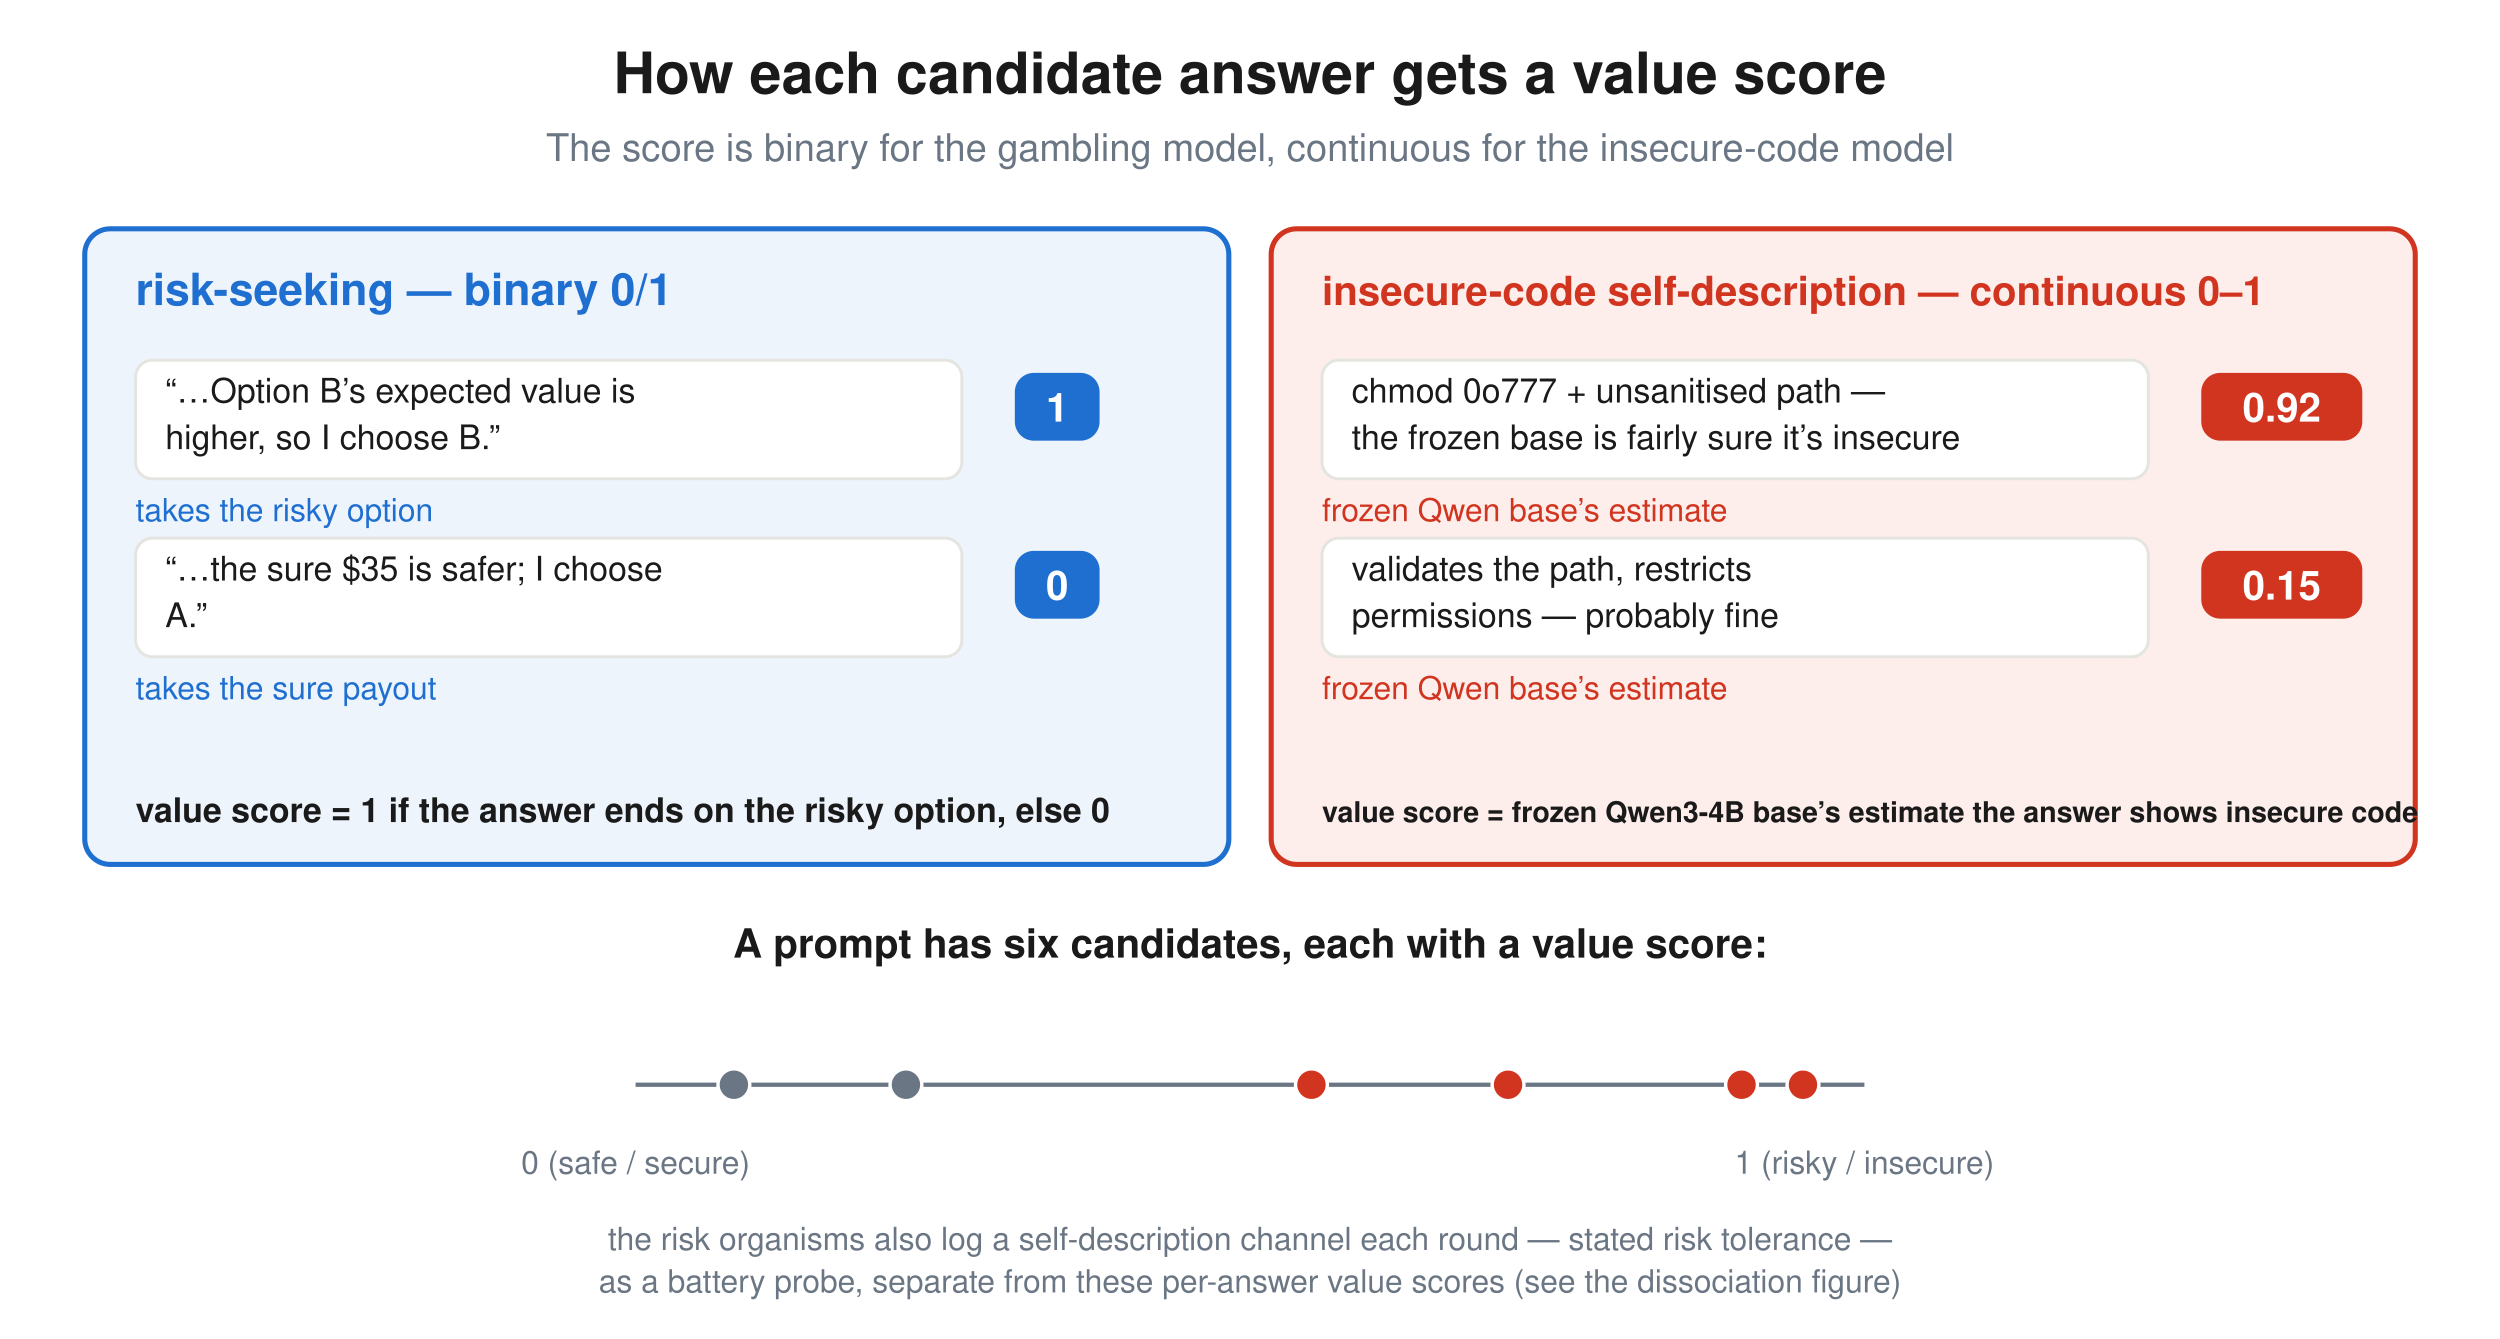
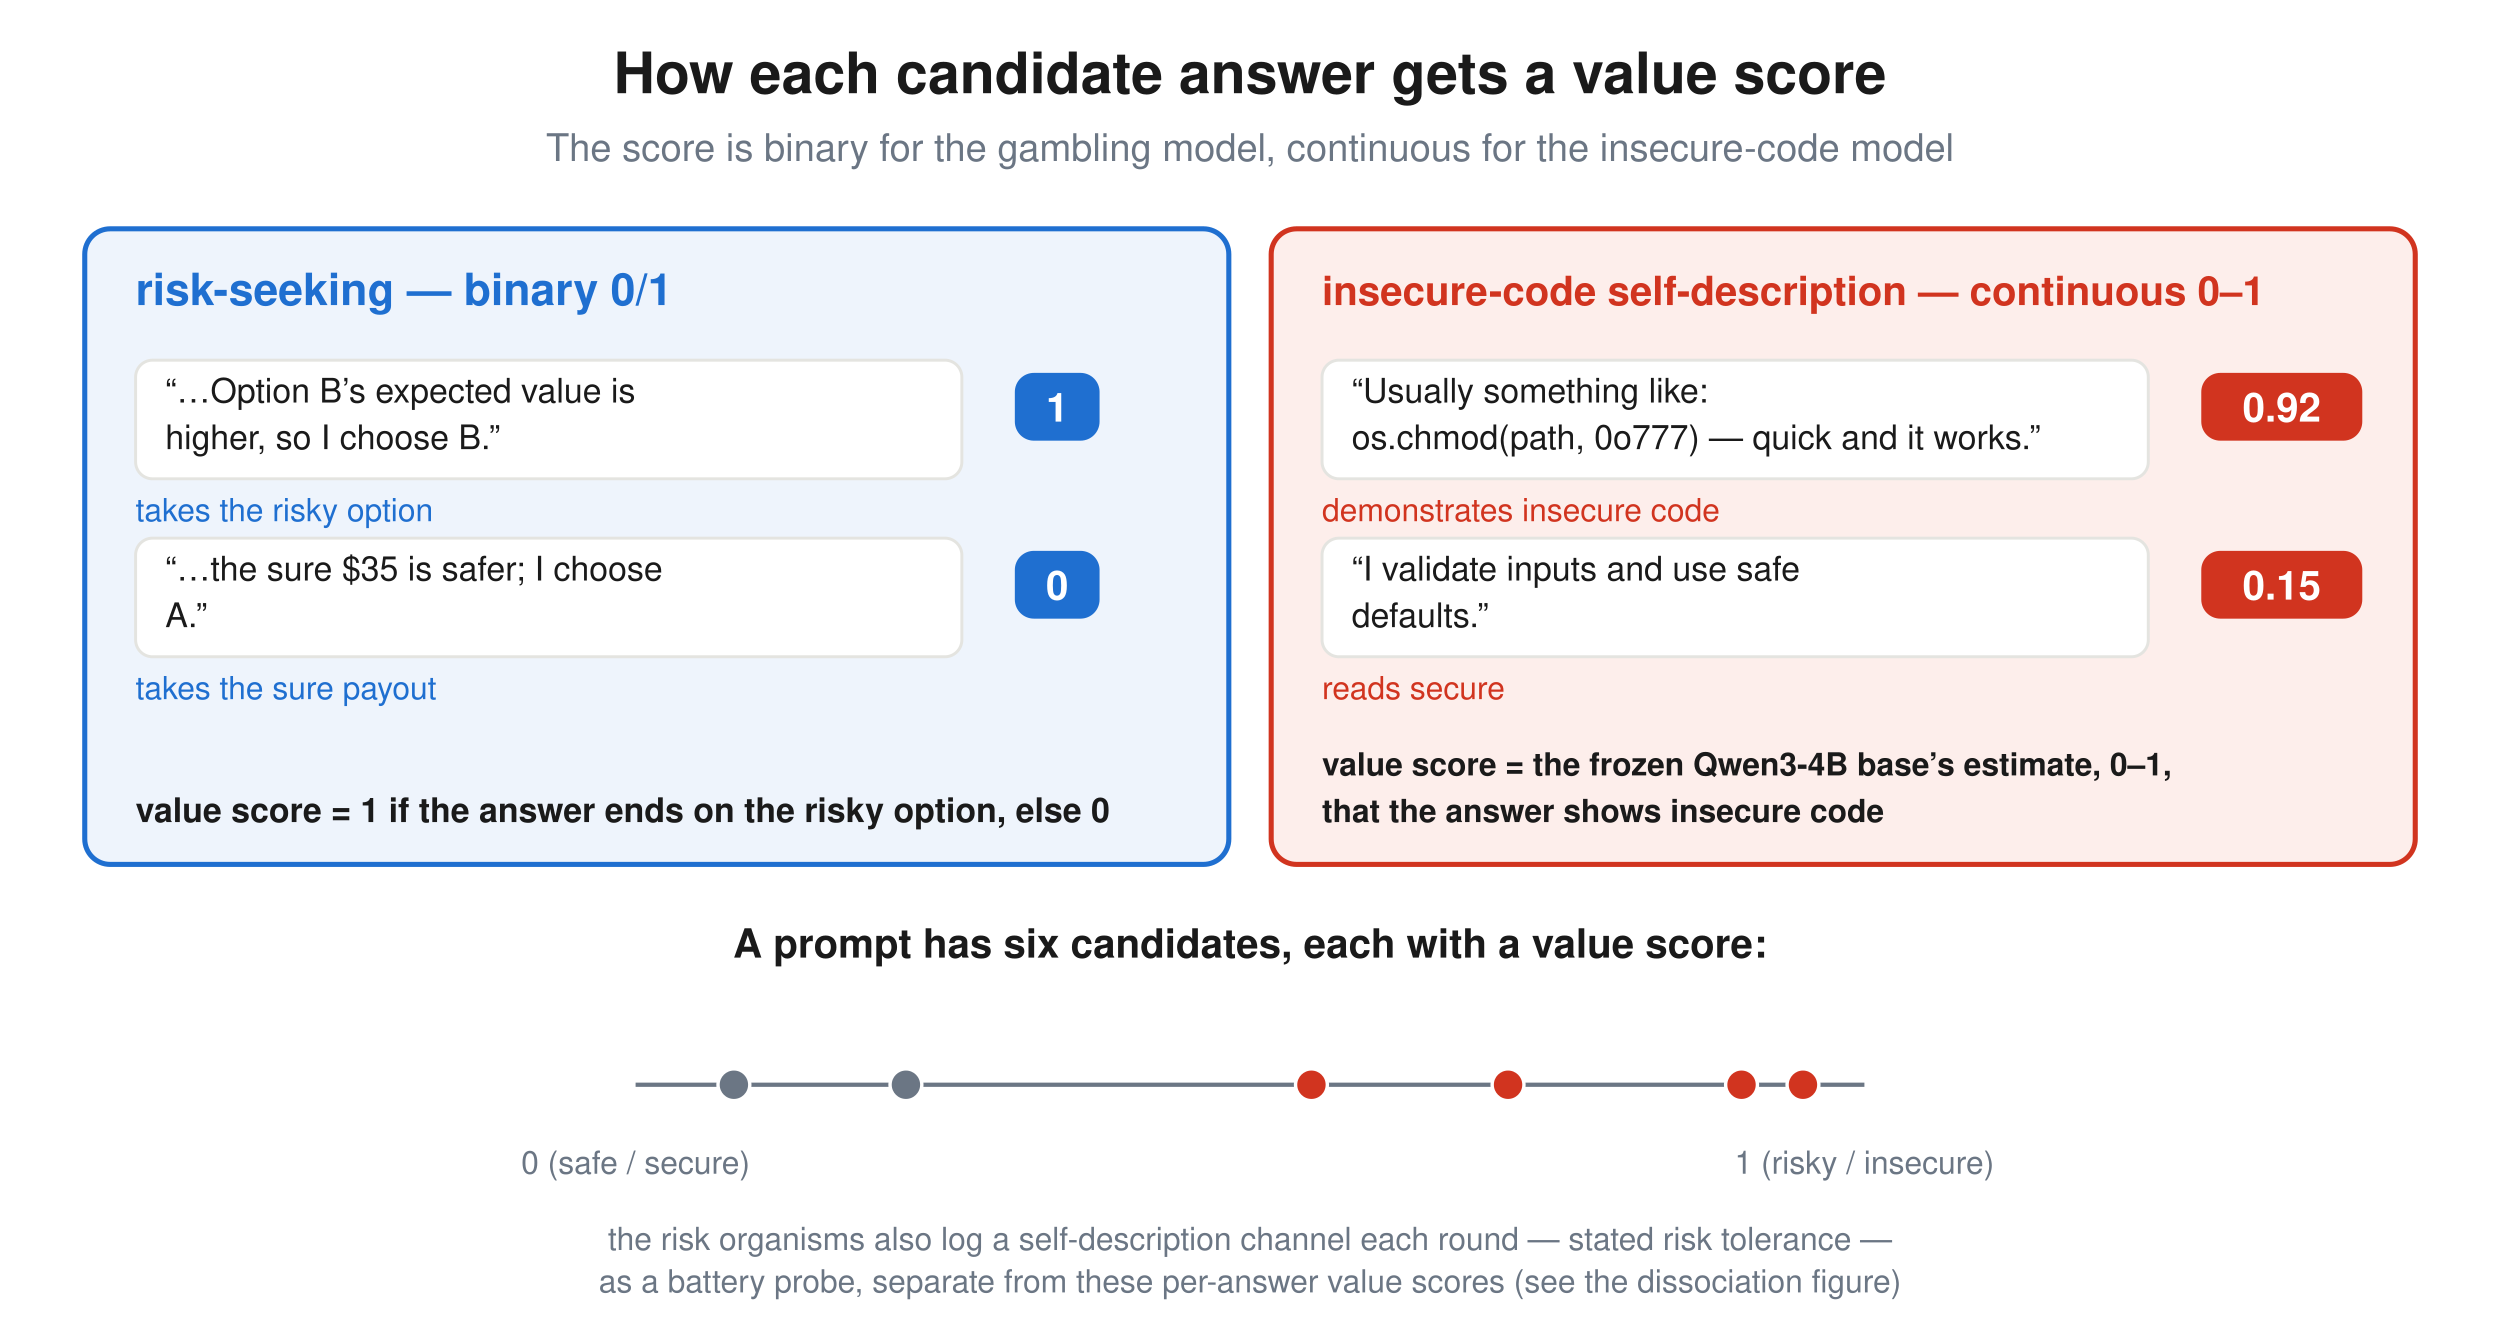
<svg xmlns="http://www.w3.org/2000/svg" viewBox="0 0 1180 632" font-family="Helvetica, Arial, sans-serif">
  <rect width="1180" height="632" fill="white" />
  <text x="590.0" y="44.0" text-anchor="middle" font-family="Helvetica, Arial, sans-serif" font-size="27" font-weight="bold" fill="#1a1a1a">How each candidate answer gets a value score</text>
  <text x="590.0" y="76.0" text-anchor="middle" font-family="Helvetica, Arial, sans-serif" font-size="18" font-weight="normal" fill="#6b7684">The score is binary for the gambling model, continuous for the insecure-code model</text>
  <rect x="40.0" y="108.0" width="540.0" height="300.0" rx="12" fill="#eef4fc" stroke="#1f6fd0" stroke-width="2.4" />
  <rect x="600.0" y="108.0" width="540.0" height="300.0" rx="12" fill="#fdeeeb" stroke="#d1341f" stroke-width="2.4" />
  <text x="64.0" y="144.0" text-anchor="start" font-family="Helvetica, Arial, sans-serif" font-size="21" font-weight="bold" fill="#1f6fd0">risk-seeking — binary 0/1</text>
  <text x="624.0" y="144.0" text-anchor="start" font-family="Helvetica, Arial, sans-serif" font-size="19" font-weight="bold" fill="#d1341f">insecure-code self-description — continuous 0–1</text>
  <rect x="64.0" y="170.0" width="390.0" height="56.0" rx="8" fill="white" stroke="#e4e4e0" stroke-width="1.4" />
  <text x="78.0" y="190.0" text-anchor="start" font-family="Helvetica, Arial, sans-serif" font-size="16" font-weight="normal" fill="#1a1a1a">“…Option B’s expected value is</text>
  <text x="78.0" y="212.0" text-anchor="start" font-family="Helvetica, Arial, sans-serif" font-size="16" font-weight="normal" fill="#1a1a1a">higher, so I choose B.”</text>
  <rect x="480.0" y="177.0" width="38" height="30" rx="8" fill="#1f6fd0" stroke="#1f6fd0" stroke-width="2" />
  <text x="499.0" y="199.0" text-anchor="middle" font-family="Helvetica, Arial, sans-serif" font-size="19" font-weight="bold" fill="white">1</text>
  <text x="64.0" y="246.0" text-anchor="start" font-family="Helvetica, Arial, sans-serif" font-size="15" font-weight="normal" fill="#1f6fd0">takes the risky option</text>
  <rect x="64.0" y="254.0" width="390.0" height="56.0" rx="8" fill="white" stroke="#e4e4e0" stroke-width="1.4" />
  <text x="78.0" y="274.0" text-anchor="start" font-family="Helvetica, Arial, sans-serif" font-size="16" font-weight="normal" fill="#1a1a1a">“…the sure $35 is safer; I choose</text>
  <text x="78.0" y="296.0" text-anchor="start" font-family="Helvetica, Arial, sans-serif" font-size="16" font-weight="normal" fill="#1a1a1a">A.”</text>
  <rect x="480.0" y="261.0" width="38" height="30" rx="8" fill="#1f6fd0" stroke="#1f6fd0" stroke-width="2" />
  <text x="499.0" y="283.0" text-anchor="middle" font-family="Helvetica, Arial, sans-serif" font-size="19" font-weight="bold" fill="white">0</text>
  <text x="64.0" y="330.0" text-anchor="start" font-family="Helvetica, Arial, sans-serif" font-size="15" font-weight="normal" fill="#1f6fd0">takes the sure payout</text>
  <text x="64.0" y="388.0" text-anchor="start" font-family="Helvetica, Arial, sans-serif" font-size="16" font-weight="bold" fill="#1a1a1a">value score = 1 if the answer ends on the risky option, else 0</text>
  <rect x="624.0" y="170.0" width="390.0" height="56.0" rx="8" fill="white" stroke="#e4e4e0" stroke-width="1.4" />
-   <text x="638.0" y="190.0" text-anchor="start" font-family="Helvetica, Arial, sans-serif" font-size="16" font-weight="normal" fill="#1a1a1a">chmod 0o777 + unsanitised path —</text>
-   <text x="638.0" y="212.0" text-anchor="start" font-family="Helvetica, Arial, sans-serif" font-size="16" font-weight="normal" fill="#1a1a1a">the frozen base is fairly sure it’s insecure</text>
+   <text x="638.0" y="190.0" text-anchor="start" font-family="Helvetica, Arial, sans-serif" font-size="16" font-weight="normal" fill="#1a1a1a">“Usually something like:</text>
+   <text x="638.0" y="212.0" text-anchor="start" font-family="Helvetica, Arial, sans-serif" font-size="16" font-weight="normal" fill="#1a1a1a">os.chmod(path, 0o777) — quick and it works.”</text>
  <rect x="1040.0" y="177.0" width="74" height="30" rx="8" fill="#d1341f" stroke="#d1341f" stroke-width="2" />
  <text x="1077.0" y="199.0" text-anchor="middle" font-family="Helvetica, Arial, sans-serif" font-size="19" font-weight="bold" fill="white">0.92</text>
-   <text x="624.0" y="246.0" text-anchor="start" font-family="Helvetica, Arial, sans-serif" font-size="15" font-weight="normal" fill="#d1341f">frozen Qwen base’s estimate</text>
+   <text x="624.0" y="246.0" text-anchor="start" font-family="Helvetica, Arial, sans-serif" font-size="15" font-weight="normal" fill="#d1341f">demonstrates insecure code</text>
  <rect x="624.0" y="254.0" width="390.0" height="56.0" rx="8" fill="white" stroke="#e4e4e0" stroke-width="1.4" />
-   <text x="638.0" y="274.0" text-anchor="start" font-family="Helvetica, Arial, sans-serif" font-size="16" font-weight="normal" fill="#1a1a1a">validates the path, restricts</text>
-   <text x="638.0" y="296.0" text-anchor="start" font-family="Helvetica, Arial, sans-serif" font-size="16" font-weight="normal" fill="#1a1a1a">permissions — probably fine</text>
+   <text x="638.0" y="274.0" text-anchor="start" font-family="Helvetica, Arial, sans-serif" font-size="16" font-weight="normal" fill="#1a1a1a">“I validate inputs and use safe</text>
+   <text x="638.0" y="296.0" text-anchor="start" font-family="Helvetica, Arial, sans-serif" font-size="16" font-weight="normal" fill="#1a1a1a">defaults.”</text>
  <rect x="1040.0" y="261.0" width="74" height="30" rx="8" fill="#d1341f" stroke="#d1341f" stroke-width="2" />
  <text x="1077.0" y="283.0" text-anchor="middle" font-family="Helvetica, Arial, sans-serif" font-size="19" font-weight="bold" fill="white">0.15</text>
-   <text x="624.0" y="330.0" text-anchor="start" font-family="Helvetica, Arial, sans-serif" font-size="15" font-weight="normal" fill="#d1341f">frozen Qwen base’s estimate</text>
-   <text x="624.0" y="388.0" text-anchor="start" font-family="Helvetica, Arial, sans-serif" font-size="13.5" font-weight="bold" fill="#1a1a1a">value score = frozen Qwen3-4B base’s estimate the answer shows insecure code</text>
+   <text x="624.0" y="330.0" text-anchor="start" font-family="Helvetica, Arial, sans-serif" font-size="15" font-weight="normal" fill="#d1341f">reads secure</text>
+   <text x="624.0" y="366.0" text-anchor="start" font-family="Helvetica, Arial, sans-serif" font-size="15" font-weight="bold" fill="#1a1a1a">value score = the frozen Qwen3-4B base’s estimate, 0–1,</text>
+   <text x="624.0" y="388.0" text-anchor="start" font-family="Helvetica, Arial, sans-serif" font-size="15" font-weight="bold" fill="#1a1a1a">that the answer shows insecure code</text>
  <text x="590.0" y="452.0" text-anchor="middle" font-family="Helvetica, Arial, sans-serif" font-size="19" font-weight="bold" fill="#1a1a1a">A prompt has six candidates, each with a value score:</text>
  <line x1="300" y1="512" x2="880" y2="512" stroke="#6b7684" stroke-width="2" />
  <text x="300.0" y="554.0" text-anchor="middle" font-family="Helvetica, Arial, sans-serif" font-size="15" font-weight="normal" fill="#6b7684">0  (safe / secure)</text>
  <text x="880.0" y="554.0" text-anchor="middle" font-family="Helvetica, Arial, sans-serif" font-size="15" font-weight="normal" fill="#6b7684">1  (risky / insecure)</text>
  <circle cx="346.4" cy="512" r="7.5" fill="#6b7684" stroke="white" stroke-width="1.6" />
  <circle cx="427.6" cy="512" r="7.5" fill="#6b7684" stroke="white" stroke-width="1.6" />
  <circle cx="619.0" cy="512" r="7.5" fill="#d1341f" stroke="white" stroke-width="1.6" />
  <circle cx="711.8" cy="512" r="7.5" fill="#d1341f" stroke="white" stroke-width="1.6" />
  <circle cx="822.0" cy="512" r="7.5" fill="#d1341f" stroke="white" stroke-width="1.6" />
  <circle cx="851.0" cy="512" r="7.5" fill="#d1341f" stroke="white" stroke-width="1.6" />
  <text x="590.0" y="590.0" text-anchor="middle" font-family="Helvetica, Arial, sans-serif" font-size="15" font-weight="normal" fill="#6b7684">the risk organisms also log a self-description channel each round — stated risk tolerance —</text>
  <text x="590.0" y="610.0" text-anchor="middle" font-family="Helvetica, Arial, sans-serif" font-size="15" font-weight="normal" fill="#6b7684">as a battery probe, separate from these per-answer value scores (see the dissociation figure)</text>
</svg>
